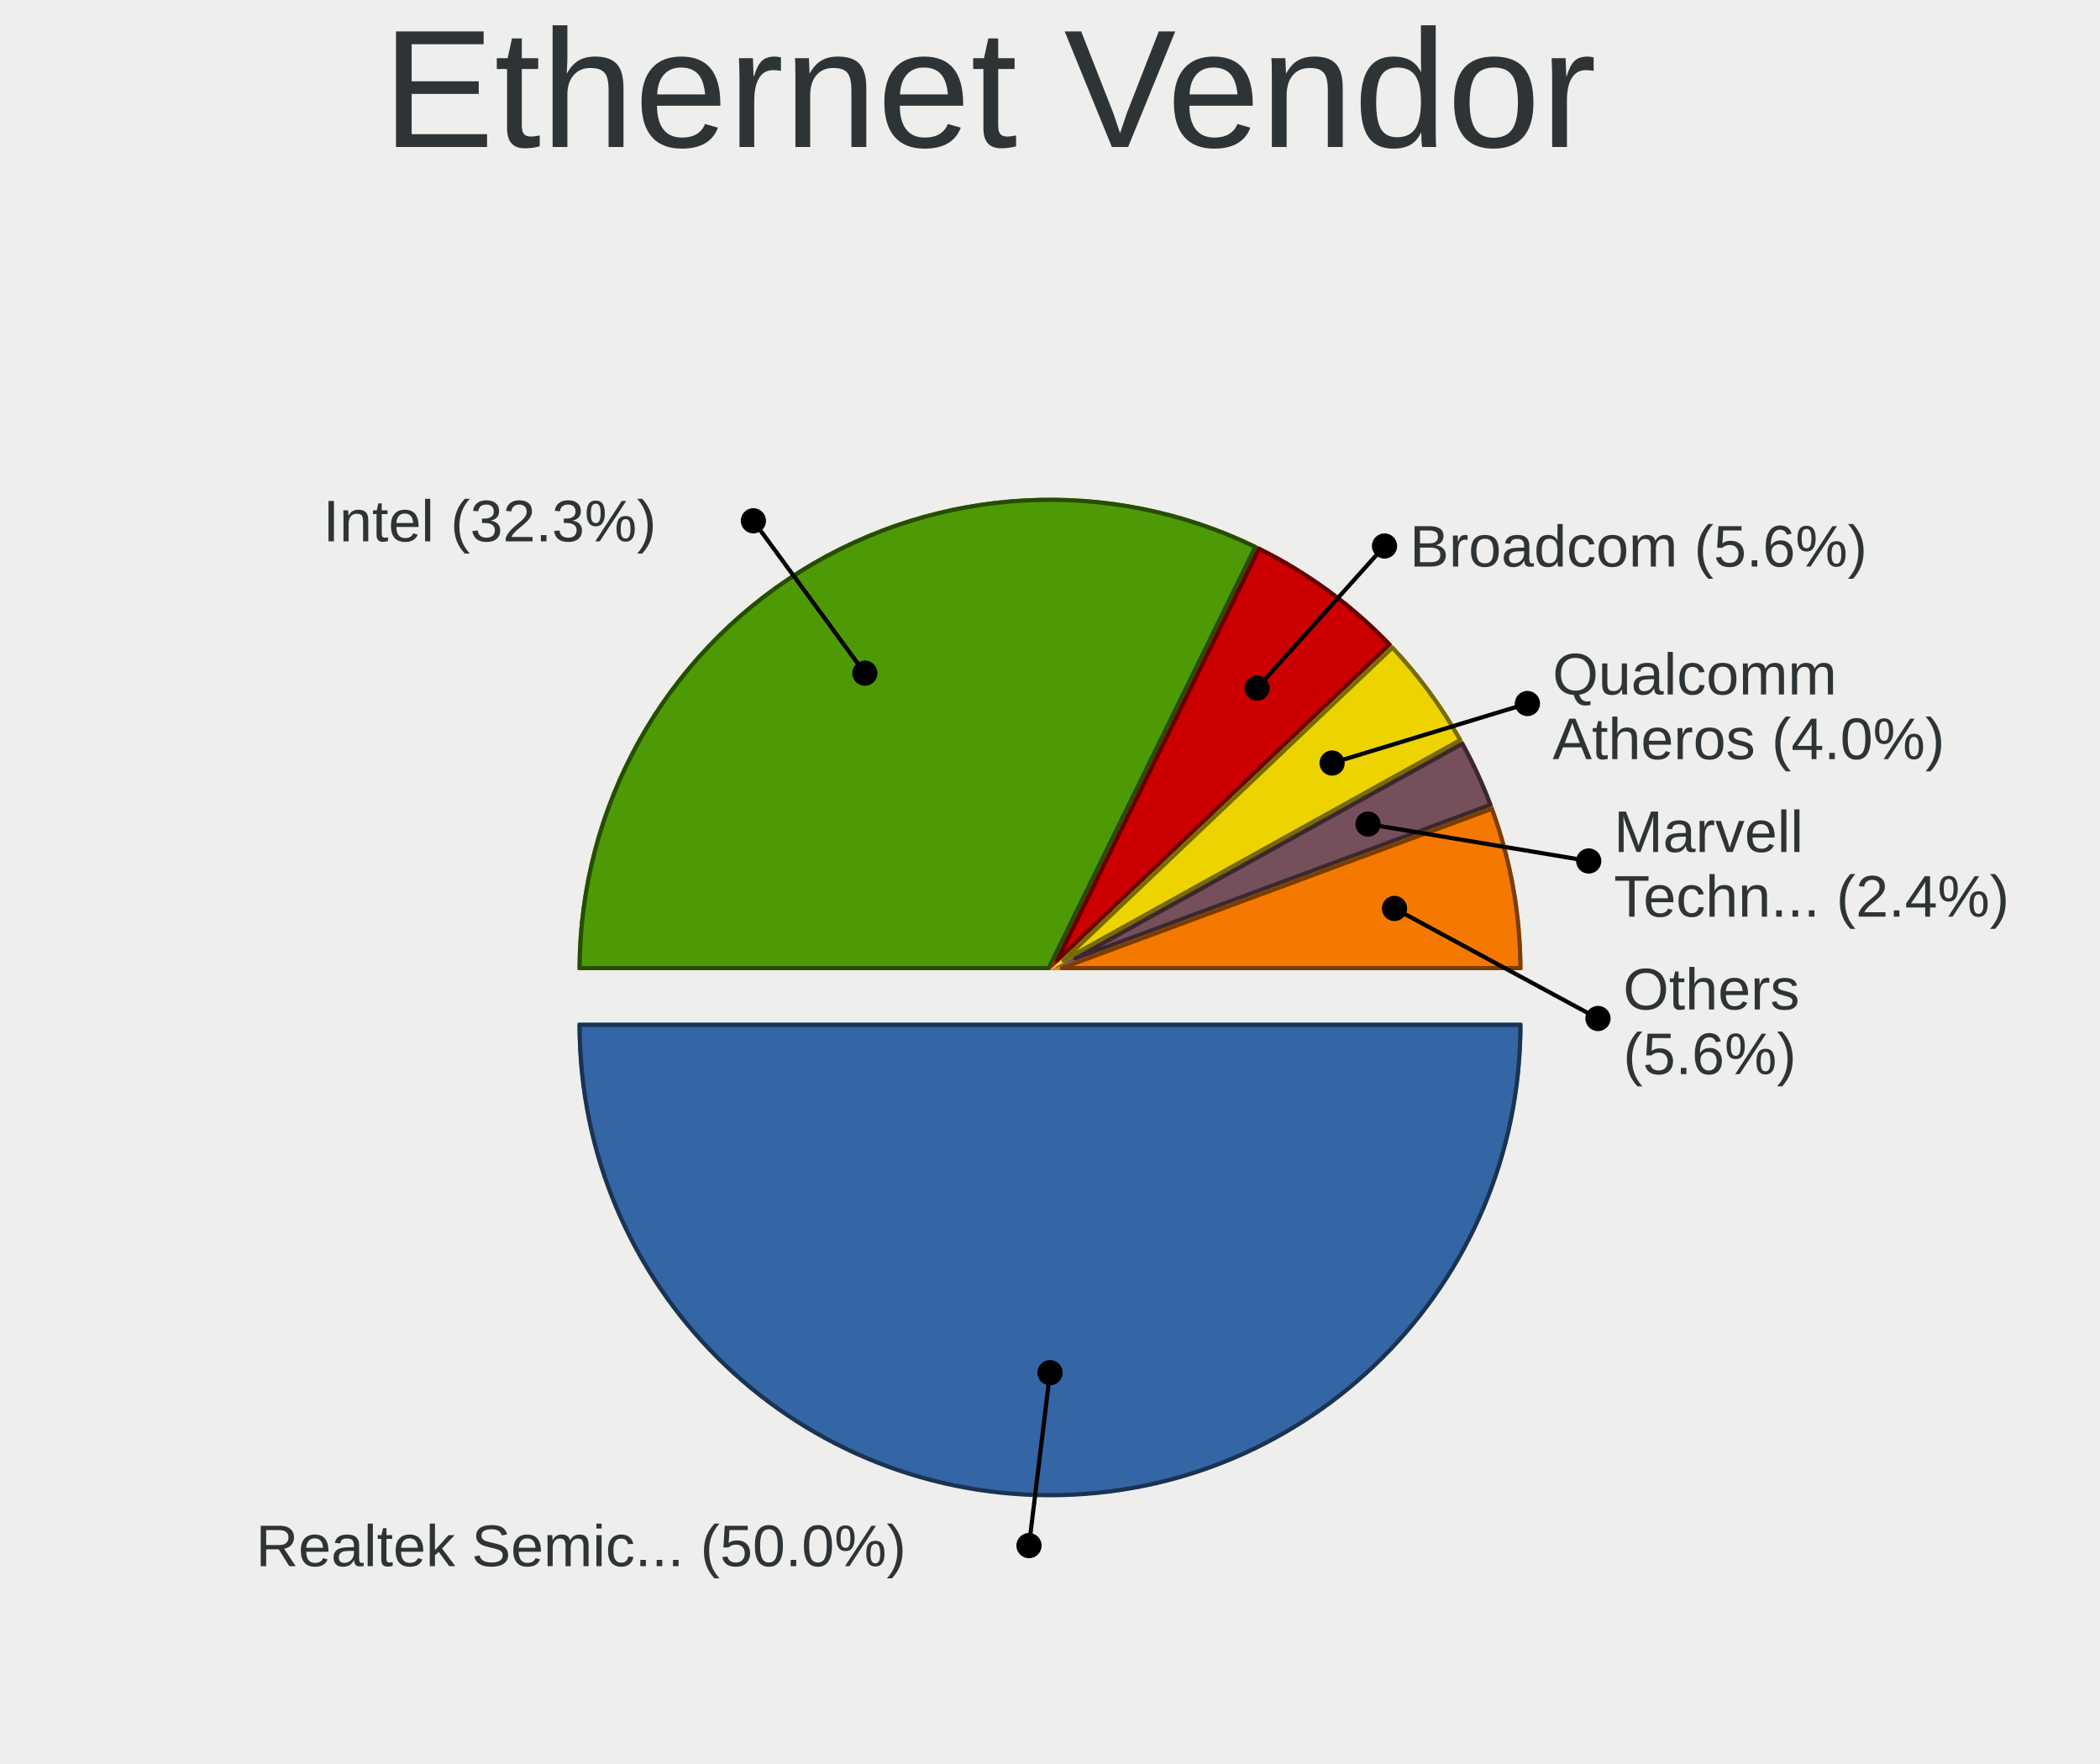
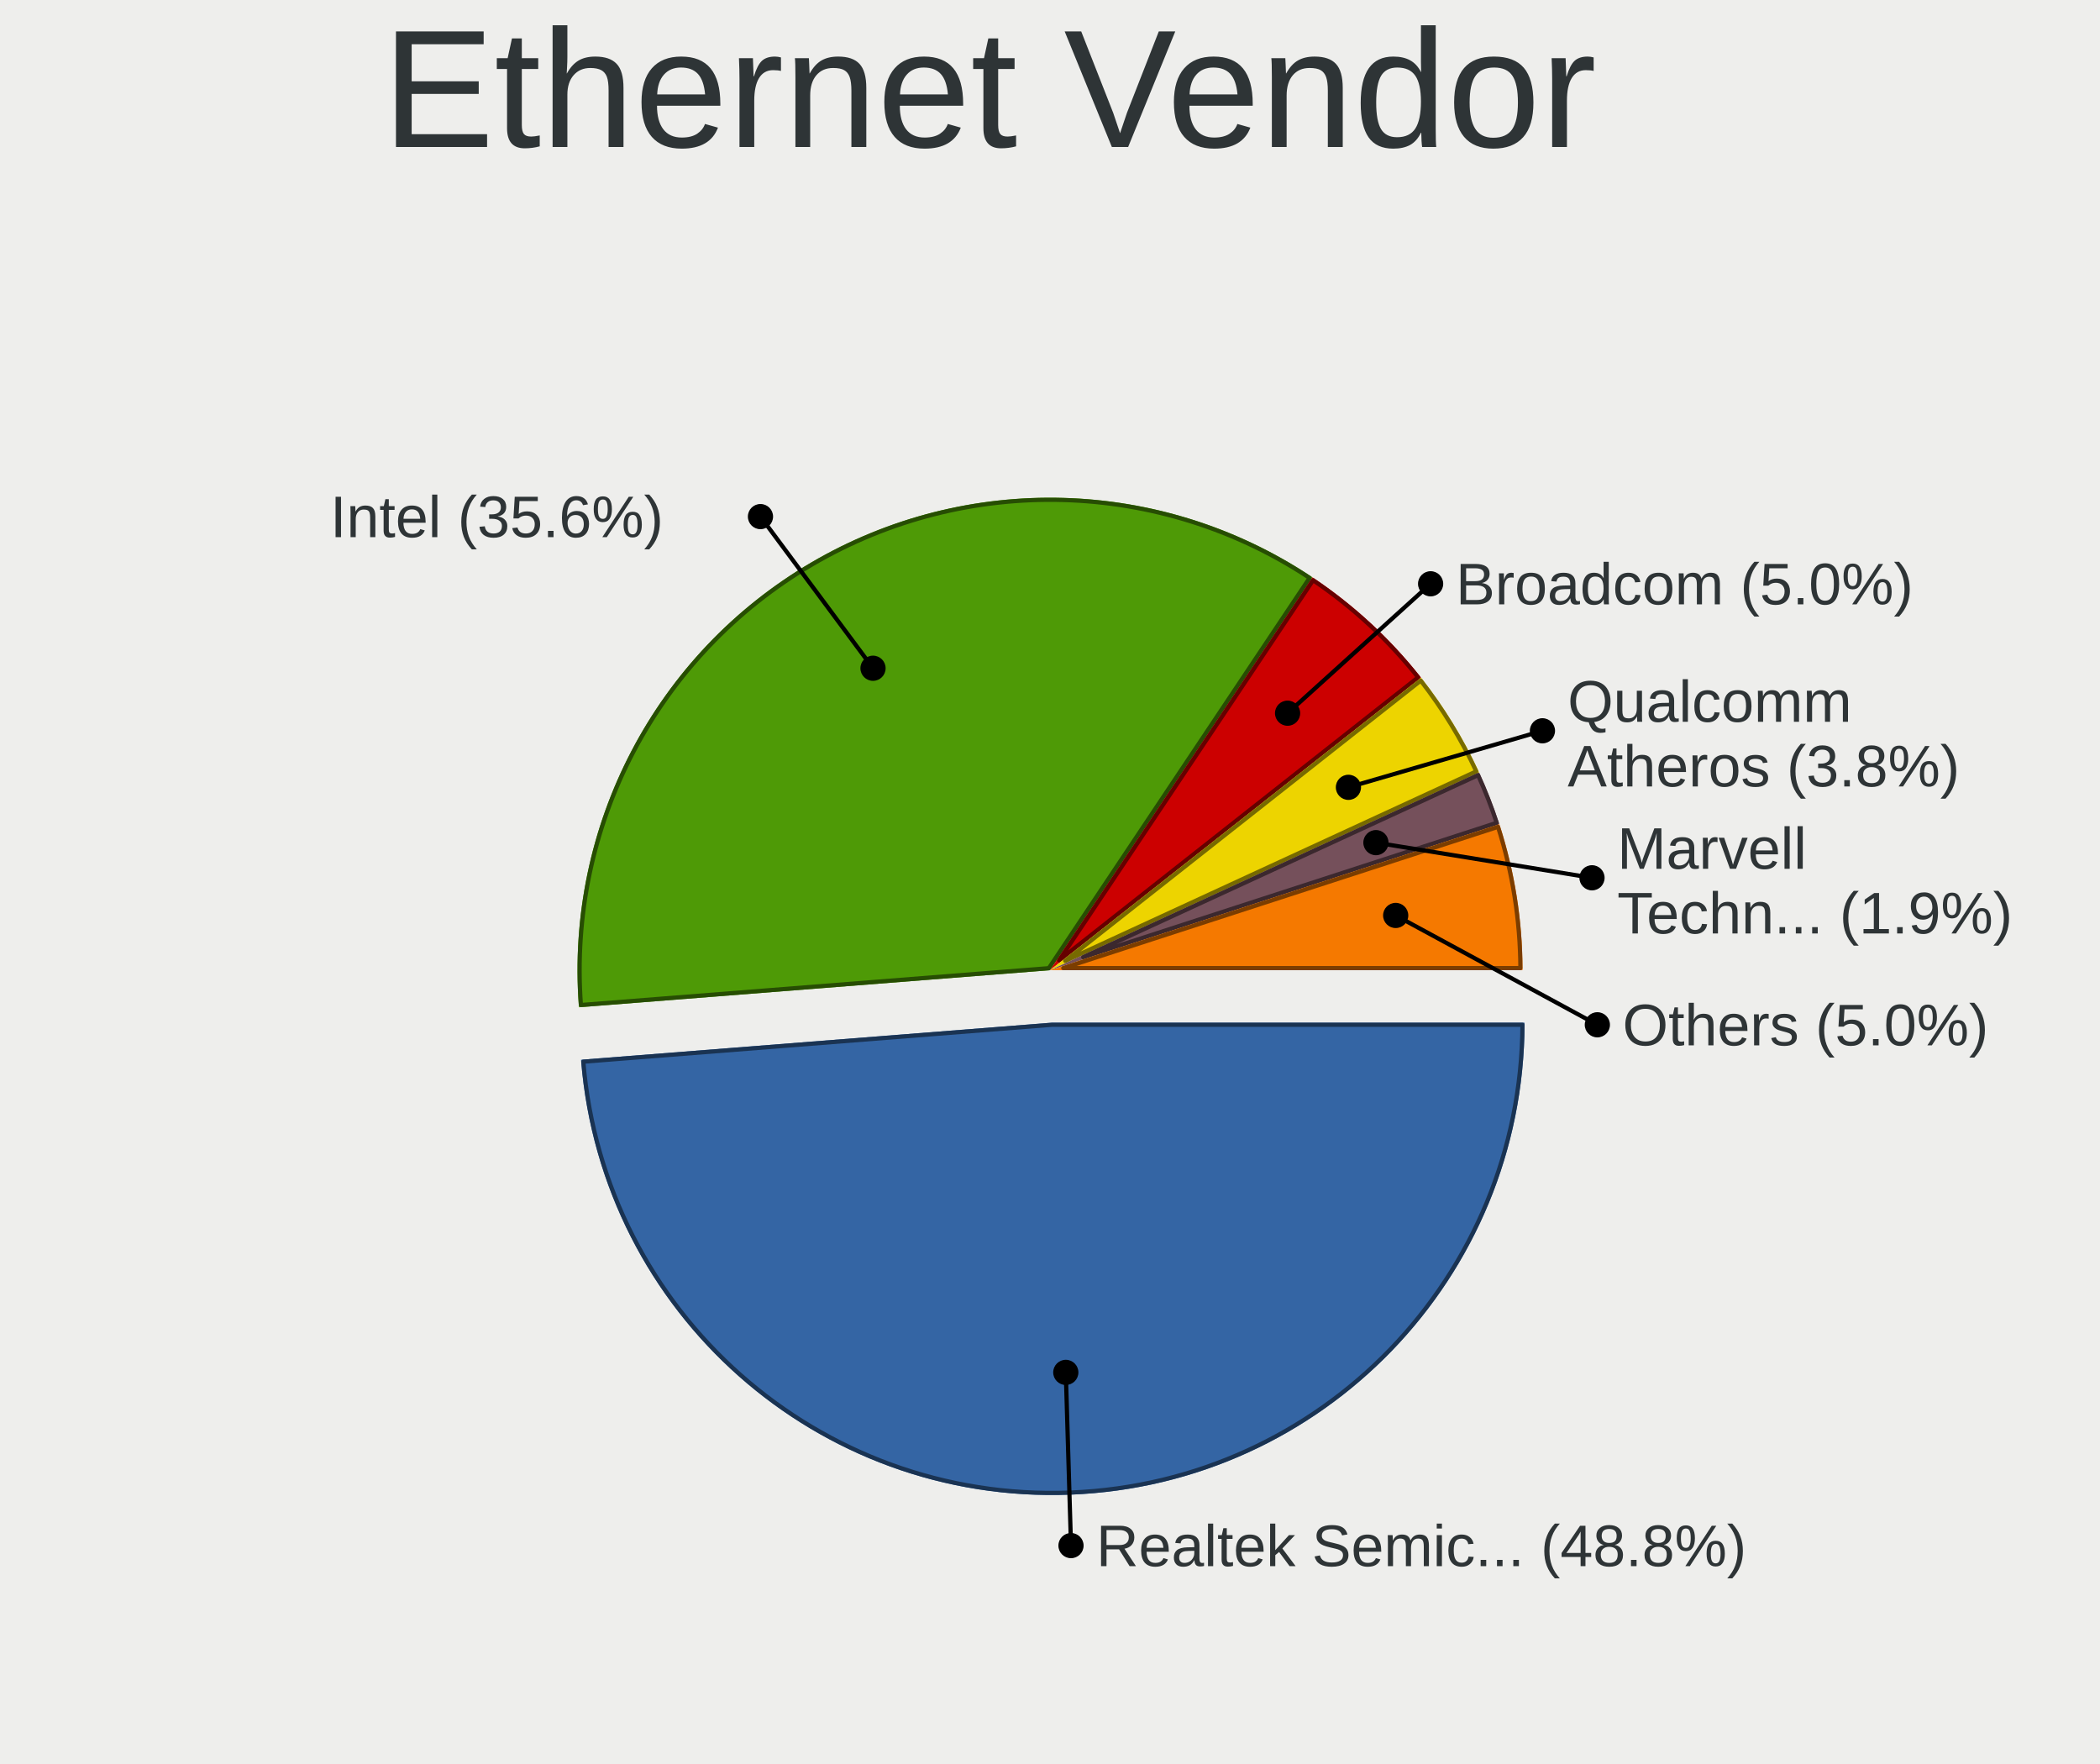
<svg xmlns="http://www.w3.org/2000/svg" width="500" height="420" version="1.0" id="ezcGraph">
  <defs />
  <g id="ezcGraphChart" color-rendering="optimizeQuality" shape-rendering="geometricPrecision" text-rendering="optimizeLegibility">
    <path d=" M 0,420 L 0,0 L 500,0 L 500,420 L 0,420 z " style="fill: #eeeeec; fill-opacity: 1.00; stroke: none;" id="ezcGraphPolygon_1" />
    <path d=" M 0,42 L 0,0 L 500,0 L 500,42 L 0,42 z " style="fill: #000000; fill-opacity: 0.00; stroke: none;" id="ezcGraphPolygon_2" />
-     <path d="M 250.00,243.50 L 362.50,243.50 A 112.50,112.50 0 0,1 137.50,243.50 z" style="fill: #3465a4; fill-opacity: 1.00; stroke: none; cursor: pointer;" id="ezcGraphCircleSector_4" />
-     <path d="M 250.00,244.00 L 362.00,244.00 A 112.00,112.00 0 0,1 138.00,244.00 z" style="fill: none; stroke: #1a3352; stroke-width: 1; stroke-opacity: 1.00; stroke-linecap: round; stroke-linejoin: round;" id="ezcGraphCircleSector_5" />
-     <path d="M 250.00,231.00 L 137.50,231.00 A 112.50,112.50 0 0,1 299.54,130.00 z" style="fill: #4e9a06; fill-opacity: 1.00; stroke: none; cursor: pointer;" id="ezcGraphCircleSector_6" />
-     <path d="M 249.69,230.50 L 138.00,230.50 A 112.00,112.00 0 0,1 298.88,130.23 z" style="fill: none; stroke: #274d03; stroke-width: 1; stroke-opacity: 1.00; stroke-linecap: round; stroke-linejoin: round;" id="ezcGraphCircleSector_7" />
-     <path d="M 250.00,231.00 L 299.54,130.00 A 112.50,112.50 0 0,1 331.54,153.49 z" style="fill: #cc0000; fill-opacity: 1.00; stroke: none; cursor: pointer;" id="ezcGraphCircleSector_8" />
-     <path d="M 251.68,228.72 L 299.77,130.67 A 112.00,112.00 0 0,1 330.83,153.47 z" style="fill: none; stroke: #660000; stroke-width: 1; stroke-opacity: 1.00; stroke-linecap: round; stroke-linejoin: round;" id="ezcGraphCircleSector_9" />
-     <path d="M 250.00,231.00 L 331.54,153.49 A 112.50,112.50 0 0,1 348.36,176.40 z" style="fill: #edd400; fill-opacity: 1.00; stroke: none; cursor: pointer;" id="ezcGraphCircleSector_10" />
-     <path d="M 253.19,228.66 L 331.52,154.20 A 112.00,112.00 0 0,1 347.68,176.21 z" style="fill: none; stroke: #776a00; stroke-width: 1; stroke-opacity: 1.00; stroke-linecap: round; stroke-linejoin: round;" id="ezcGraphCircleSector_11" />
-     <path d="M 250.00,231.00 L 348.36,176.40 A 112.50,112.50 0 0,1 355.50,191.93 z" style="fill: #75505b; fill-opacity: 1.00; stroke: none; cursor: pointer;" id="ezcGraphCircleSector_12" />
-     <path d="M 255.98,228.25 L 348.17,177.08 A 112.00,112.00 0 0,1 354.85,191.63 z" style="fill: none; stroke: #3b282e; stroke-width: 1; stroke-opacity: 1.00; stroke-linecap: round; stroke-linejoin: round;" id="ezcGraphCircleSector_13" />
-     <path d="M 250.00,231.00 L 355.50,191.93 A 112.50,112.50 0 0,1 362.50,231.00 z" style="fill: #f57900; fill-opacity: 1.00; stroke: none;" id="ezcGraphCircleSector_14" />
-     <path d="M 252.79,230.50 L 355.20,192.57 A 112.00,112.00 0 0,1 362.00,230.50 z" style="fill: none; stroke: #7b3d00; stroke-width: 1; stroke-opacity: 1.00; stroke-linecap: round; stroke-linejoin: round;" id="ezcGraphCircleSector_15" />
-     <path d=" M 205.92,160.28 L 179.378,124" style="fill: none; stroke: #000000; stroke-width: 1; stroke-opacity: 1.00; stroke-linecap: round; stroke-linejoin: round;" id="ezcGraphLine_16" />
-     <ellipse cx="205.92" cy="160.28" rx="3" ry="3" style="fill: #000000; fill-opacity: 1.00; stroke: none;" id="ezcGraphCircle_17" />
-     <ellipse cx="179.378" cy="124" rx="3" ry="3" style="fill: #000000; fill-opacity: 1.00; stroke: none;" id="ezcGraphCircle_18" />
-     <path d=" M 250,326.833 L 245,368" style="fill: none; stroke: #000000; stroke-width: 1; stroke-opacity: 1.00; stroke-linecap: round; stroke-linejoin: round;" id="ezcGraphLine_20" />
-     <ellipse cx="250" cy="326.833" rx="3" ry="3" style="fill: #000000; fill-opacity: 1.00; stroke: none;" id="ezcGraphCircle_21" />
-     <ellipse cx="245" cy="368" rx="3" ry="3" style="fill: #000000; fill-opacity: 1.00; stroke: none;" id="ezcGraphCircle_22" />
-     <path d=" M 299.323,163.831 L 329.648,130" style="fill: none; stroke: #000000; stroke-width: 1; stroke-opacity: 1.00; stroke-linecap: round; stroke-linejoin: round;" id="ezcGraphLine_24" />
-     <ellipse cx="299.323" cy="163.831" rx="3" ry="3" style="fill: #000000; fill-opacity: 1.00; stroke: none;" id="ezcGraphCircle_25" />
-     <ellipse cx="329.648" cy="130" rx="3" ry="3" style="fill: #000000; fill-opacity: 1.00; stroke: none;" id="ezcGraphCircle_26" />
-     <path d=" M 317.169,181.677 L 363.67,167.5" style="fill: none; stroke: #000000; stroke-width: 1; stroke-opacity: 1.00; stroke-linecap: round; stroke-linejoin: round;" id="ezcGraphLine_28" />
-     <ellipse cx="317.169" cy="181.677" rx="3" ry="3" style="fill: #000000; fill-opacity: 1.00; stroke: none;" id="ezcGraphCircle_29" />
-     <ellipse cx="363.67" cy="167.5" rx="3" ry="3" style="fill: #000000; fill-opacity: 1.00; stroke: none;" id="ezcGraphCircle_30" />
-     <path d=" M 325.723,196.208 L 378.266,205" style="fill: none; stroke: #000000; stroke-width: 1; stroke-opacity: 1.00; stroke-linecap: round; stroke-linejoin: round;" id="ezcGraphLine_32" />
-     <ellipse cx="325.723" cy="196.208" rx="3" ry="3" style="fill: #000000; fill-opacity: 1.00; stroke: none;" id="ezcGraphCircle_33" />
-     <ellipse cx="378.266" cy="205" rx="3" ry="3" style="fill: #000000; fill-opacity: 1.00; stroke: none;" id="ezcGraphCircle_34" />
-     <path d=" M 332.026,216.298 L 380.47,242.5" style="fill: none; stroke: #000000; stroke-width: 1; stroke-opacity: 1.00; stroke-linecap: round; stroke-linejoin: round;" id="ezcGraphLine_36" />
-     <ellipse cx="332.026" cy="216.298" rx="3" ry="3" style="fill: #000000; fill-opacity: 1.00; stroke: none;" id="ezcGraphCircle_37" />
-     <ellipse cx="380.47" cy="242.5" rx="3" ry="3" style="fill: #000000; fill-opacity: 1.00; stroke: none;" id="ezcGraphCircle_38" />
+     <path d="M 250.49,243.49 L 362.99,243.49 A 112.50,112.50 0 0,1 138.34,252.32 z" style="fill: #3465a4; fill-opacity: 1.00; stroke: none; cursor: pointer;" id="ezcGraphCircleSector_4" />
+     <path d="M 250.51,243.99 L 362.49,243.99 A 112.00,112.00 0 0,1 138.88,252.78 z" style="fill: none; stroke: #1a3352; stroke-width: 1; stroke-opacity: 1.00; stroke-linecap: round; stroke-linejoin: round;" id="ezcGraphCircleSector_5" />
+     <path d="M 250.00,231.00 L 137.85,239.83 A 112.50,112.50 0 0,1 312.50,137.46 z" style="fill: #4e9a06; fill-opacity: 1.00; stroke: none; cursor: pointer;" id="ezcGraphCircleSector_6" />
+     <path d="M 249.72,230.52 L 138.31,239.29 A 112.00,112.00 0 0,1 311.81,137.60 z" style="fill: none; stroke: #274d03; stroke-width: 1; stroke-opacity: 1.00; stroke-linecap: round; stroke-linejoin: round;" id="ezcGraphCircleSector_7" />
+     <path d="M 250.00,231.00 L 312.50,137.46 A 112.50,112.50 0 0,1 338.35,161.35 z" style="fill: #cc0000; fill-opacity: 1.00; stroke: none; cursor: pointer;" id="ezcGraphCircleSector_8" />
+     <path d="M 252.17,228.65 L 312.64,138.15 A 112.00,112.00 0 0,1 337.65,161.27 z" style="fill: none; stroke: #660000; stroke-width: 1; stroke-opacity: 1.00; stroke-linecap: round; stroke-linejoin: round;" id="ezcGraphCircleSector_9" />
+     <path d="M 250.00,231.00 L 338.35,161.35 A 112.50,112.50 0 0,1 352.17,183.90 z" style="fill: #edd400; fill-opacity: 1.00; stroke: none; cursor: pointer;" id="ezcGraphCircleSector_10" />
+     <path d="M 253.63,228.78 L 338.27,162.05 A 112.00,112.00 0 0,1 351.50,183.66 z" style="fill: none; stroke: #776a00; stroke-width: 1; stroke-opacity: 1.00; stroke-linecap: round; stroke-linejoin: round;" id="ezcGraphCircleSector_11" />
+     <path d="M 250.00,231.00 L 352.17,183.90 A 112.50,112.50 0 0,1 356.99,196.24 z" style="fill: #75505b; fill-opacity: 1.00; stroke: none; cursor: pointer;" id="ezcGraphCircleSector_12" />
+     <path d="M 257.91,227.90 L 351.92,184.56 A 112.00,112.00 0 0,1 356.36,195.91 z" style="fill: none; stroke: #3b282e; stroke-width: 1; stroke-opacity: 1.00; stroke-linecap: round; stroke-linejoin: round;" id="ezcGraphCircleSector_13" />
+     <path d="M 250.00,231.00 L 356.99,196.24 A 112.50,112.50 0 0,1 362.50,231.00 z" style="fill: #f57900; fill-opacity: 1.00; stroke: none;" id="ezcGraphCircleSector_14" />
+     <path d="M 253.16,230.50 L 356.67,196.87 A 112.00,112.00 0 0,1 362.00,230.50 z" style="fill: none; stroke: #7b3d00; stroke-width: 1; stroke-opacity: 1.00; stroke-linecap: round; stroke-linejoin: round;" id="ezcGraphCircleSector_15" />
+     <path d=" M 207.862,159.106 L 181.064,123" style="fill: none; stroke: #000000; stroke-width: 1; stroke-opacity: 1.00; stroke-linecap: round; stroke-linejoin: round;" id="ezcGraphLine_16" />
+     <ellipse cx="207.862" cy="159.106" rx="3" ry="3" style="fill: #000000; fill-opacity: 1.00; stroke: none;" id="ezcGraphCircle_17" />
+     <ellipse cx="181.064" cy="123" rx="3" ry="3" style="fill: #000000; fill-opacity: 1.00; stroke: none;" id="ezcGraphCircle_18" />
+     <path d=" M 306.567,169.806 L 340.623,139" style="fill: none; stroke: #000000; stroke-width: 1; stroke-opacity: 1.00; stroke-linecap: round; stroke-linejoin: round;" id="ezcGraphLine_20" />
+     <ellipse cx="306.567" cy="169.806" rx="3" ry="3" style="fill: #000000; fill-opacity: 1.00; stroke: none;" id="ezcGraphCircle_21" />
+     <ellipse cx="340.623" cy="139" rx="3" ry="3" style="fill: #000000; fill-opacity: 1.00; stroke: none;" id="ezcGraphCircle_22" />
+     <path d=" M 321.053,187.458 L 367.248,174" style="fill: none; stroke: #000000; stroke-width: 1; stroke-opacity: 1.00; stroke-linecap: round; stroke-linejoin: round;" id="ezcGraphLine_24" />
+     <ellipse cx="321.053" cy="187.458" rx="3" ry="3" style="fill: #000000; fill-opacity: 1.00; stroke: none;" id="ezcGraphCircle_25" />
+     <ellipse cx="367.248" cy="174" rx="3" ry="3" style="fill: #000000; fill-opacity: 1.00; stroke: none;" id="ezcGraphCircle_26" />
+     <path d=" M 327.601,200.627 L 379.049,209" style="fill: none; stroke: #000000; stroke-width: 1; stroke-opacity: 1.00; stroke-linecap: round; stroke-linejoin: round;" id="ezcGraphLine_28" />
+     <ellipse cx="327.601" cy="200.627" rx="3" ry="3" style="fill: #000000; fill-opacity: 1.00; stroke: none;" id="ezcGraphCircle_29" />
+     <ellipse cx="379.049" cy="209" rx="3" ry="3" style="fill: #000000; fill-opacity: 1.00; stroke: none;" id="ezcGraphCircle_30" />
+     <path d=" M 332.307,217.964 L 380.322,244" style="fill: none; stroke: #000000; stroke-width: 1; stroke-opacity: 1.00; stroke-linecap: round; stroke-linejoin: round;" id="ezcGraphLine_32" />
+     <ellipse cx="332.307" cy="217.964" rx="3" ry="3" style="fill: #000000; fill-opacity: 1.00; stroke: none;" id="ezcGraphCircle_33" />
+     <ellipse cx="380.322" cy="244" rx="3" ry="3" style="fill: #000000; fill-opacity: 1.00; stroke: none;" id="ezcGraphCircle_34" />
+     <path d=" M 253.762,326.759 L 255,368" style="fill: none; stroke: #000000; stroke-width: 1; stroke-opacity: 1.00; stroke-linecap: round; stroke-linejoin: round;" id="ezcGraphLine_36" />
+     <ellipse cx="253.762" cy="326.759" rx="3" ry="3" style="fill: #000000; fill-opacity: 1.00; stroke: none;" id="ezcGraphCircle_37" />
+     <ellipse cx="255" cy="368" rx="3" ry="3" style="fill: #000000; fill-opacity: 1.00; stroke: none;" id="ezcGraphCircle_38" />
    <g id="ezcGraphTextBox_3">
      <path d=" M 90.5,42 L 90.5,0.5 L 410,0.5 L 410,42 L 90.5,42 z " style="fill: #ffffff; fill-opacity: 0.00; stroke: none;" id="ezcGraphPolygon_40" />
      <text id="ezcGraphTextBox_3_text" x="91" text-length="318px" y="35" style="font-size: 40px; font-family: 'Arial'; fill: #2e3436; fill-opacity: 1.00; stroke: none;">Ethernet Vendor</text>
    </g>
    <g id="ezcGraphTextBox_19" style=" cursor: pointer;">
-       <path d=" M 76.418,132 L 76.418,116.5 L 174.378,116.5 L 174.378,132 L 76.418,132 z " style="fill: #ffffff; fill-opacity: 0.00; stroke: none;" id="ezcGraphPolygon_41" />
-       <text id="ezcGraphTextBox_19_text" x="76.918" text-length="96.46px" y="128.9" style="font-size: 14px; font-family: 'Arial'; fill: #2e3436; fill-opacity: 1.00; stroke: none;">Intel (32.3%)</text>
+       <path d=" M 78.103,131 L 78.103,115.5 L 176.064,115.5 L 176.064,131 L 78.103,131 z " style="fill: #ffffff; fill-opacity: 0.00; stroke: none;" id="ezcGraphPolygon_41" />
+       <text id="ezcGraphTextBox_19_text" x="78.603" text-length="96.46px" y="127.9" style="font-size: 14px; font-family: 'Arial'; fill: #2e3436; fill-opacity: 1.00; stroke: none;">Intel (35.6%)</text>
    </g>
    <g id="ezcGraphTextBox_23" style=" cursor: pointer;">
-       <path d=" M 60.42,376 L 60.42,360.5 L 240,360.5 L 240,376 L 60.42,376 z " style="fill: #ffffff; fill-opacity: 0.00; stroke: none;" id="ezcGraphPolygon_42" />
-       <text id="ezcGraphTextBox_23_text" x="60.92" text-length="178.08px" y="372.9" style="font-size: 14px; font-family: 'Arial'; fill: #2e3436; fill-opacity: 1.00; stroke: none;">Realtek Semic... (50.0%)</text>
+       <path d=" M 346.123,147 L 346.123,131.5 L 458.923,131.5 L 458.923,147 L 346.123,147 z " style="fill: #ffffff; fill-opacity: 0.00; stroke: none;" id="ezcGraphPolygon_42" />
+       <text id="ezcGraphTextBox_23_text" x="346.623" text-length="111.3px" y="143.9" style="font-size: 14px; font-family: 'Arial'; fill: #2e3436; fill-opacity: 1.00; stroke: none;">Broadcom (5.0%)</text>
    </g>
    <g id="ezcGraphTextBox_27" style=" cursor: pointer;">
-       <path d=" M 335.148,138 L 335.148,122.5 L 447.948,122.5 L 447.948,138 L 335.148,138 z " style="fill: #ffffff; fill-opacity: 0.00; stroke: none;" id="ezcGraphPolygon_43" />
-       <text id="ezcGraphTextBox_27_text" x="335.648" text-length="111.3px" y="134.9" style="font-size: 14px; font-family: 'Arial'; fill: #2e3436; fill-opacity: 1.00; stroke: none;">Broadcom (5.6%)</text>
+       <path d=" M 372.748,189.05 L 372.748,159.45 L 478.127,159.45 L 478.127,189.05 L 372.748,189.05 z " style="fill: #ffffff; fill-opacity: 0.00; stroke: none;" id="ezcGraphPolygon_43" />
+       <text id="ezcGraphTextBox_27_text" x="373.248" text-length="59.36px" y="171.85" style="font-size: 14px; font-family: 'Arial'; fill: #2e3436; fill-opacity: 1.00; stroke: none;">Qualcomm</text>
+       <text id="ezcGraphTextBox_27_text" x="373.248" text-length="103.88px" y="187.25" style="font-size: 14px; font-family: 'Arial'; fill: #2e3436; fill-opacity: 1.00; stroke: none;">Atheros (3.8%)</text>
    </g>
    <g id="ezcGraphTextBox_31" style=" cursor: pointer;">
-       <path d=" M 369.17,182.55 L 369.17,152.95 L 474.55,152.95 L 474.55,182.55 L 369.17,182.55 z " style="fill: #ffffff; fill-opacity: 0.00; stroke: none;" id="ezcGraphPolygon_44" />
-       <text id="ezcGraphTextBox_31_text" x="369.67" text-length="59.36px" y="165.35" style="font-size: 14px; font-family: 'Arial'; fill: #2e3436; fill-opacity: 1.00; stroke: none;">Qualcomm</text>
-       <text id="ezcGraphTextBox_31_text" x="369.67" text-length="103.88px" y="180.75" style="font-size: 14px; font-family: 'Arial'; fill: #2e3436; fill-opacity: 1.00; stroke: none;">Atheros (4.0%)</text>
+       <path d=" M 384.549,224.05 L 384.549,194.45 L 497.349,194.45 L 497.349,224.05 L 384.549,224.05 z " style="fill: #ffffff; fill-opacity: 0.00; stroke: none;" id="ezcGraphPolygon_44" />
+       <text id="ezcGraphTextBox_31_text" x="385.049" text-length="51.94px" y="206.85" style="font-size: 14px; font-family: 'Arial'; fill: #2e3436; fill-opacity: 1.00; stroke: none;">Marvell</text>
+       <text id="ezcGraphTextBox_31_text" x="385.049" text-length="111.3px" y="222.25" style="font-size: 14px; font-family: 'Arial'; fill: #2e3436; fill-opacity: 1.00; stroke: none;">Techn... (1.9%)</text>
    </g>
-     <g id="ezcGraphTextBox_35" style=" cursor: pointer;">
-       <path d=" M 383.766,220.05 L 383.766,190.45 L 496.566,190.45 L 496.566,220.05 L 383.766,220.05 z " style="fill: #ffffff; fill-opacity: 0.00; stroke: none;" id="ezcGraphPolygon_45" />
-       <text id="ezcGraphTextBox_35_text" x="384.266" text-length="51.94px" y="202.85" style="font-size: 14px; font-family: 'Arial'; fill: #2e3436; fill-opacity: 1.00; stroke: none;">Marvell</text>
-       <text id="ezcGraphTextBox_35_text" x="384.266" text-length="111.3px" y="218.25" style="font-size: 14px; font-family: 'Arial'; fill: #2e3436; fill-opacity: 1.00; stroke: none;">Techn... (2.4%)</text>
+     <g id="ezcGraphTextBox_35">
+       <path d=" M 385.822,252 L 385.822,236.5 L 483.782,236.5 L 483.782,252 L 385.822,252 z " style="fill: #ffffff; fill-opacity: 0.00; stroke: none;" id="ezcGraphPolygon_45" />
+       <text id="ezcGraphTextBox_35_text" x="386.322" text-length="96.46px" y="248.9" style="font-size: 14px; font-family: 'Arial'; fill: #2e3436; fill-opacity: 1.00; stroke: none;">Others (5.0%)</text>
    </g>
-     <g id="ezcGraphTextBox_39">
-       <path d=" M 385.97,257.55 L 385.97,227.95 L 431.99,227.95 L 431.99,257.55 L 385.97,257.55 z " style="fill: #ffffff; fill-opacity: 0.00; stroke: none;" id="ezcGraphPolygon_46" />
-       <text id="ezcGraphTextBox_39_text" x="386.47" text-length="44.52px" y="240.35" style="font-size: 14px; font-family: 'Arial'; fill: #2e3436; fill-opacity: 1.00; stroke: none;">Others</text>
-       <text id="ezcGraphTextBox_39_text" x="386.47" text-length="44.52px" y="255.75" style="font-size: 14px; font-family: 'Arial'; fill: #2e3436; fill-opacity: 1.00; stroke: none;">(5.6%)</text>
+     <g id="ezcGraphTextBox_39" style=" cursor: pointer;">
+       <path d=" M 260.5,376 L 260.5,360.5 L 440.08,360.5 L 440.08,376 L 260.5,376 z " style="fill: #ffffff; fill-opacity: 0.00; stroke: none;" id="ezcGraphPolygon_46" />
+       <text id="ezcGraphTextBox_39_text" x="261" text-length="178.08px" y="372.9" style="font-size: 14px; font-family: 'Arial'; fill: #2e3436; fill-opacity: 1.00; stroke: none;">Realtek Semic... (48.8%)</text>
    </g>
  </g>
</svg>
